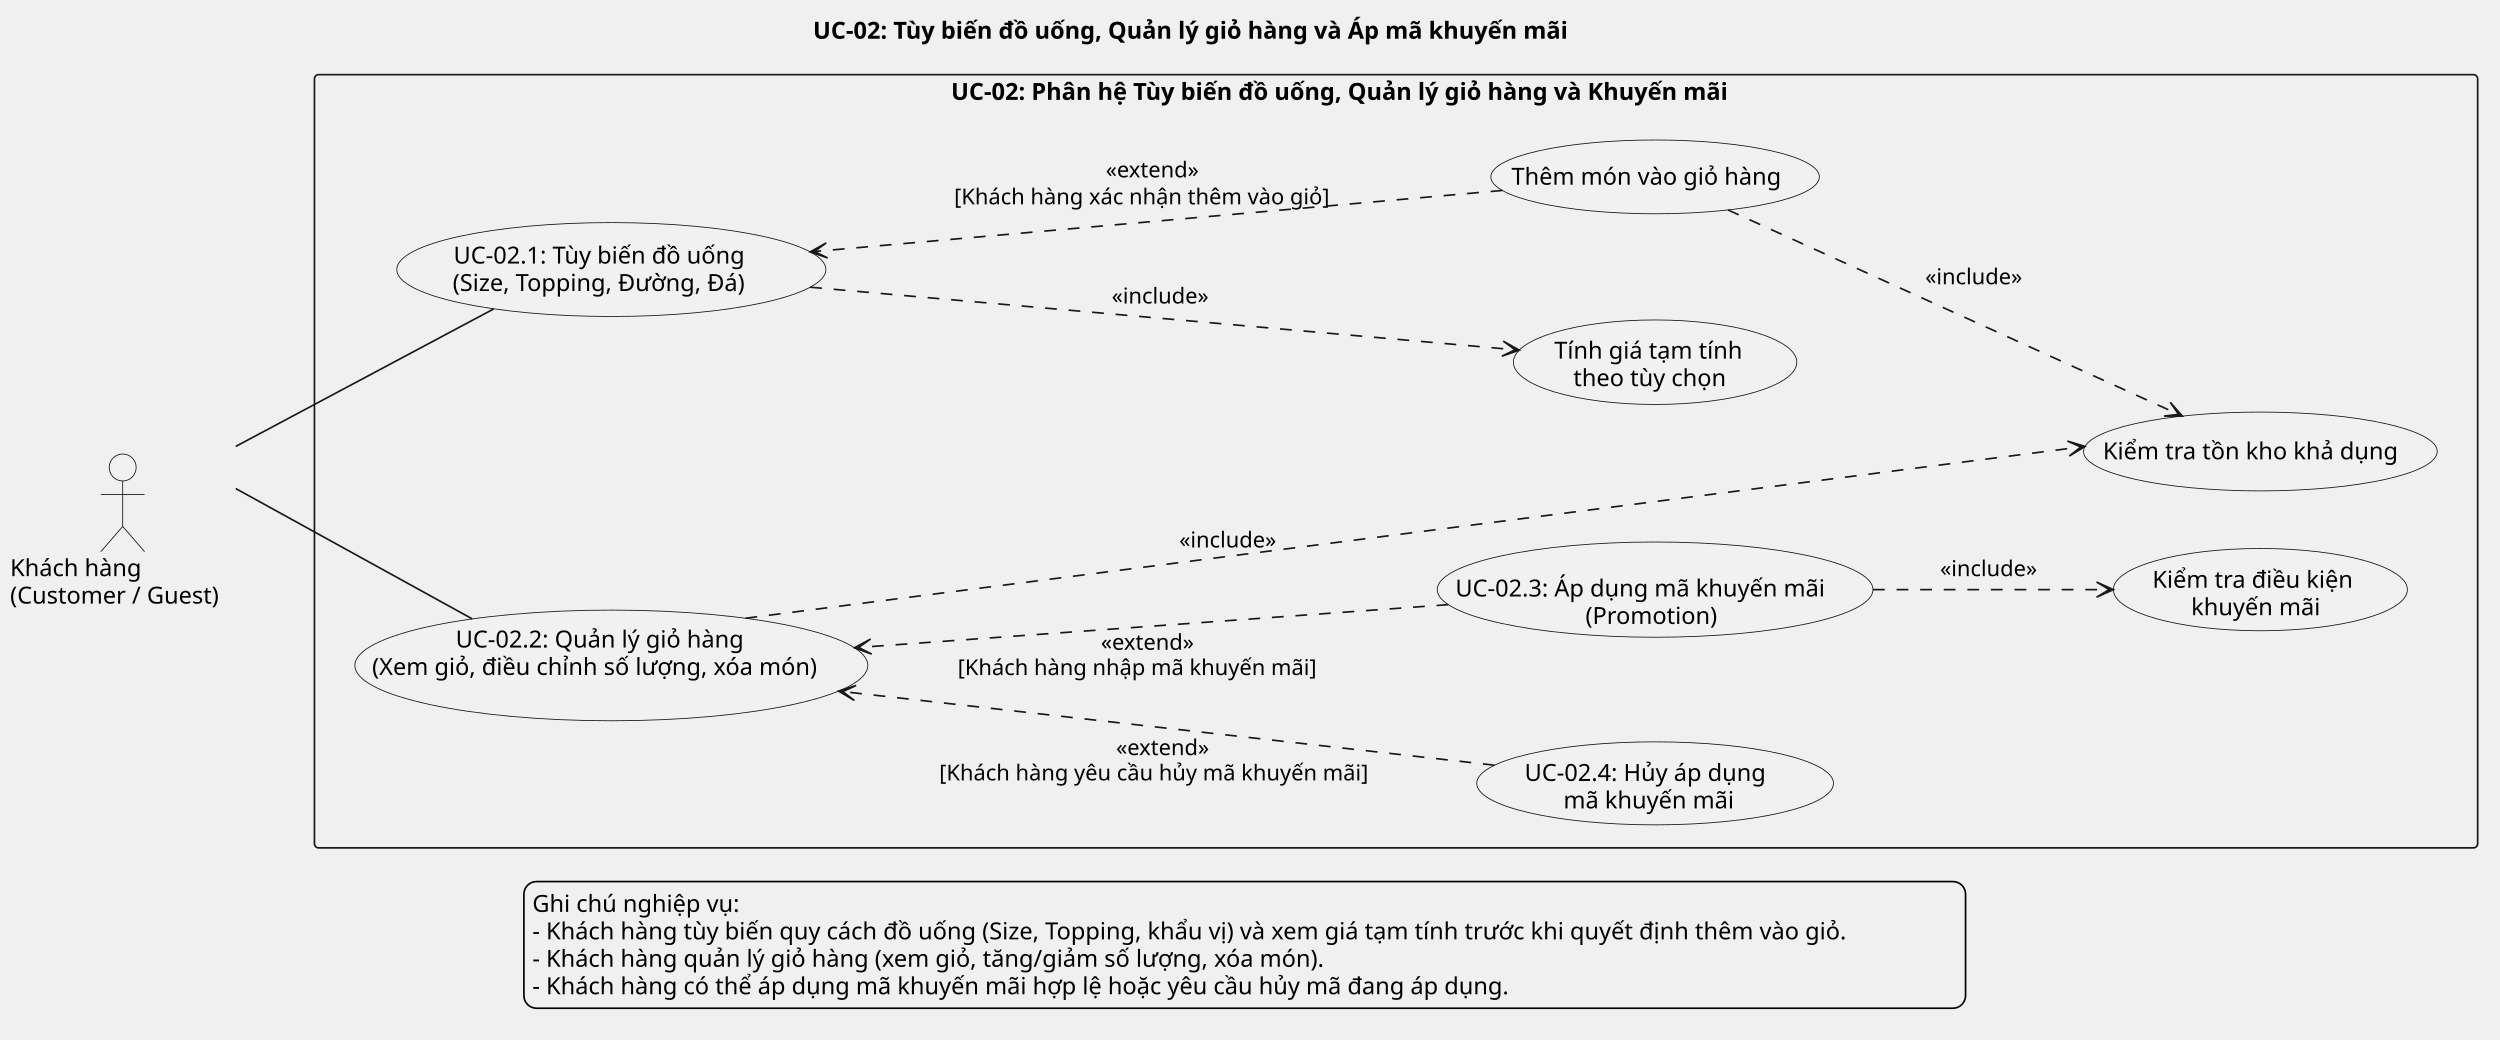
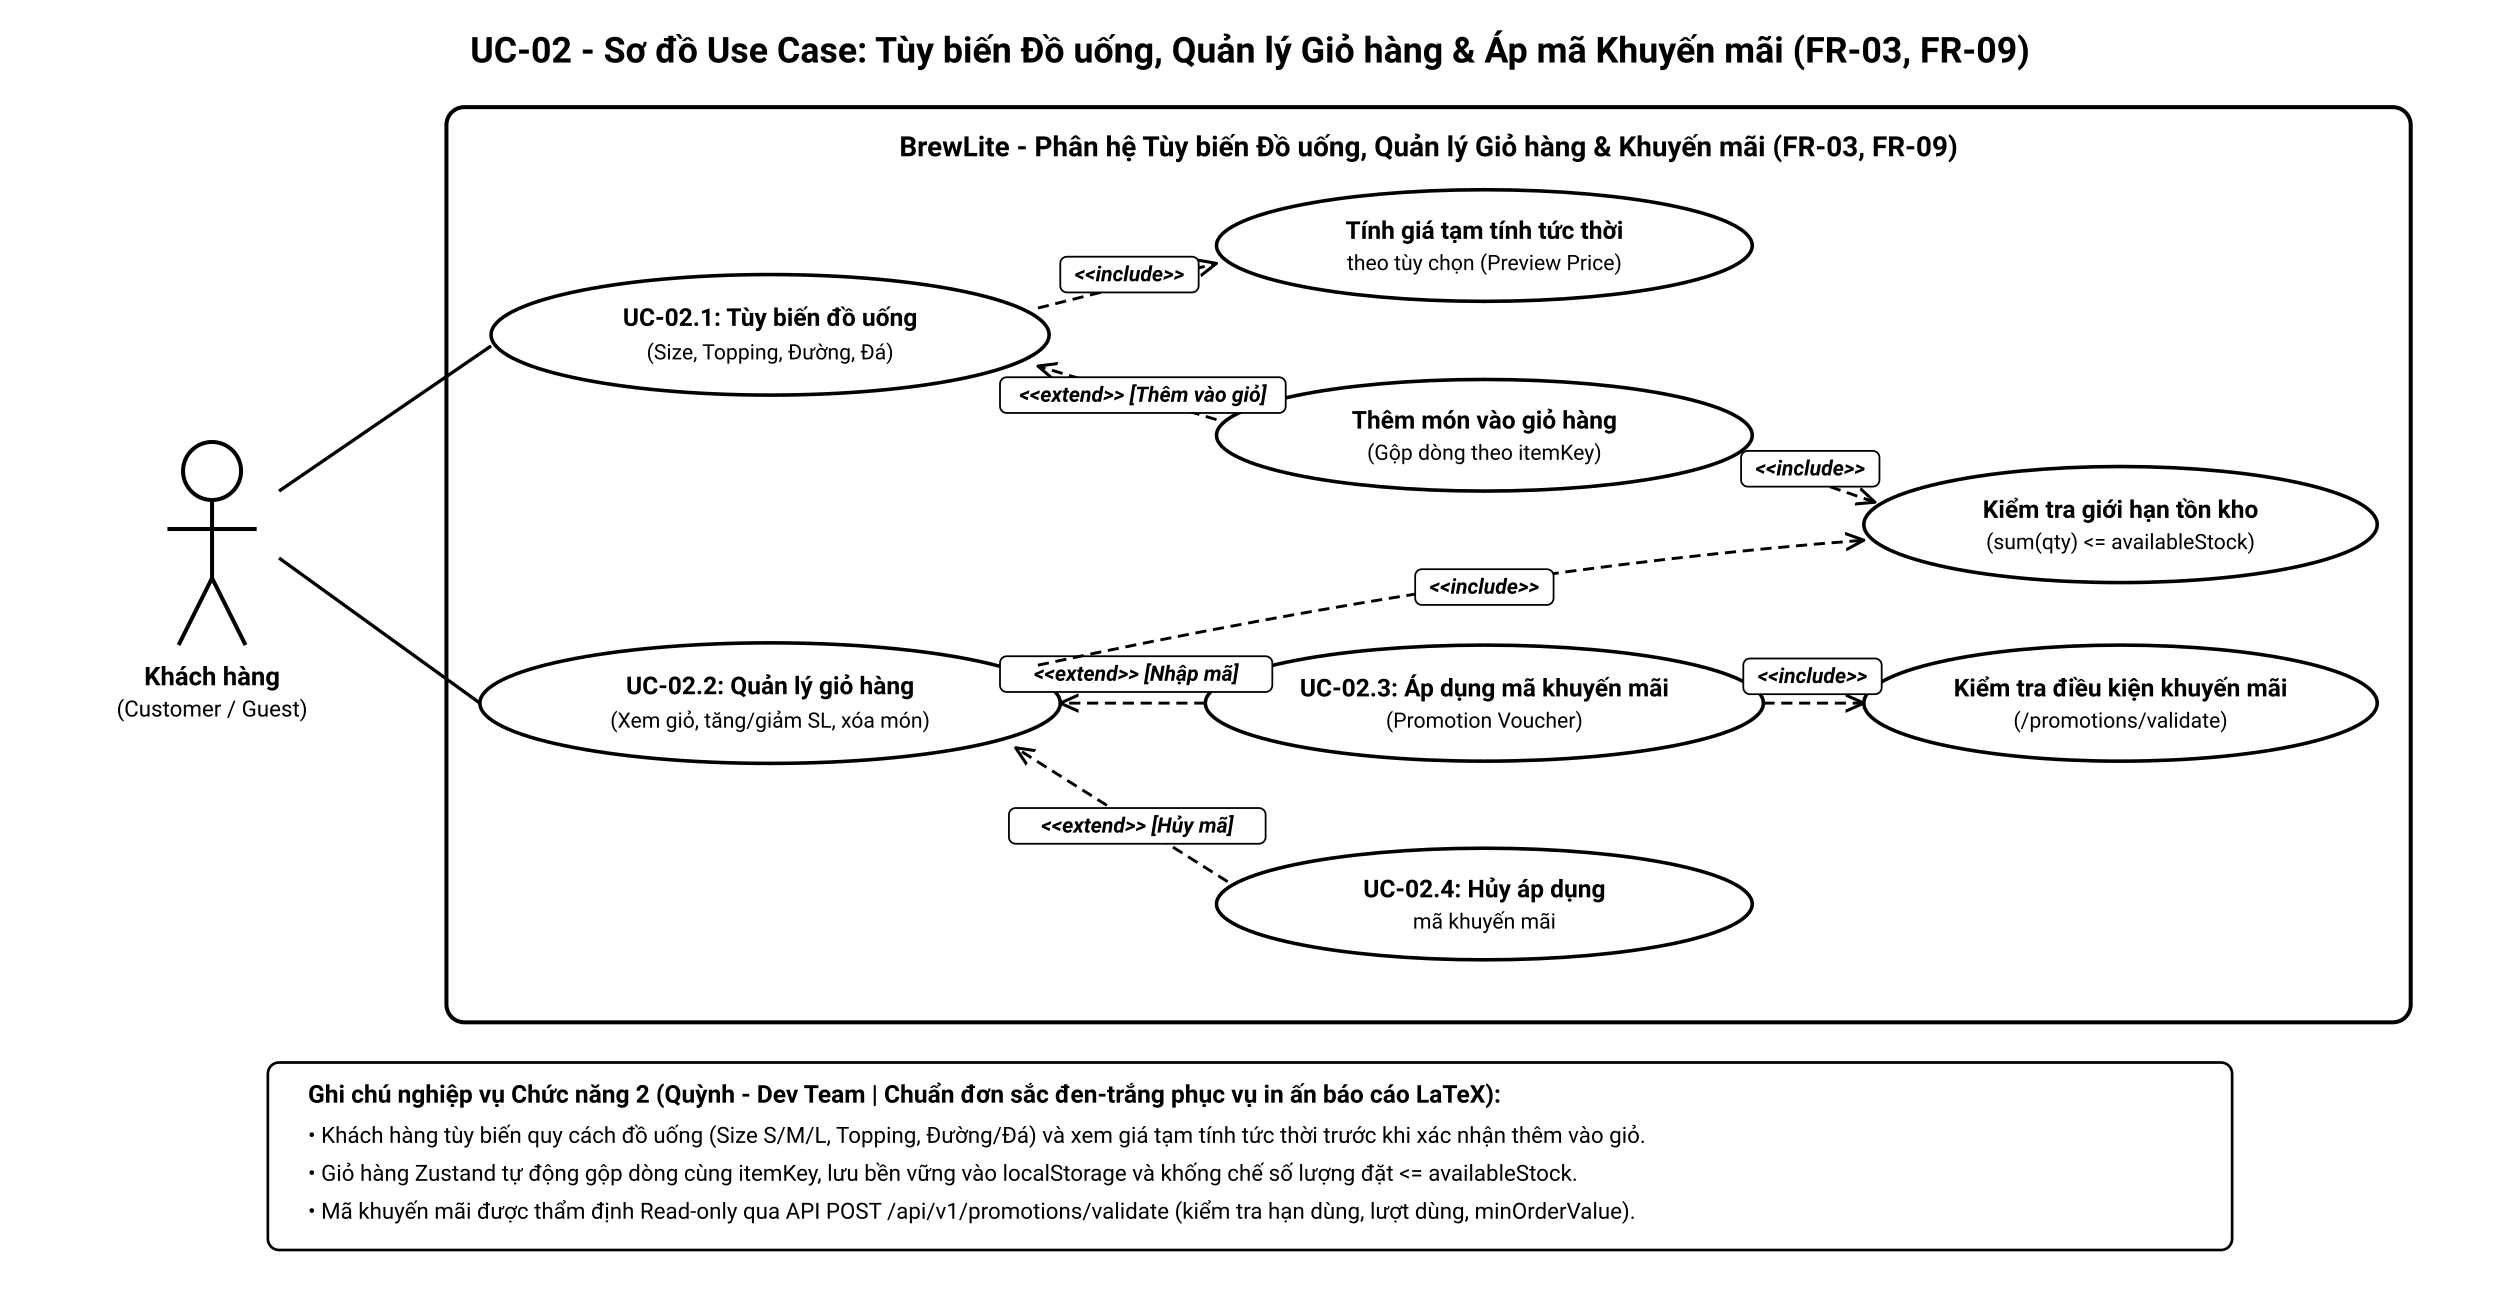
- <svg xmlns="http://www.w3.org/2000/svg" version="1.1" data-diagram-type="DESCRIPTION" style="width:1484px;height:617px;background:#FFFFFF;" width="1484px" height="617px" viewBox="0 0 1484 617" zoomAndPan="magnify" preserveAspectRatio="none" contentStyleType="text/css">
-   <defs />
-   <g font-family="sans-serif" lengthAdjust="spacing">
-     <g class="title" data-source-line="8">
-       <text x="482.604" y="22.995" fill="#000" font-size="14" textLength="512.531" font-weight="700">UC-02: Tùy biến đồ uống, Quản lý giỏ hàng và Áp mã khuyến mãi</text>
-     </g>
-     <g class="cluster" data-qualified-name="UC-02. Ph.n h. T.y bi.n .. u.ng. Qu.n l. gi. h.ng v. Khuy.n m.i" id="ent0002" data-source-line="12">
-       <rect x="186.66" y="44.297" width="1284.08" height="459" fill="none" style="stroke:#181818;stroke-width:1;" rx="2.5" ry="2.5" />
-       <text x="564.559" y="59.292" fill="#000" font-size="14" textLength="528.281" font-weight="700">UC-02: Phân hệ Tùy biến đồ uống, Quản lý giỏ hàng và Khuyến mãi</text>
-     </g>
-     <g class="entity" data-qualified-name="UC-02. Ph.n h. T.y bi.n .. u.ng. Qu.n l. gi. h.ng v. Khuy.n m.i.UC_Customize" id="ent0003" data-source-line="14">
-       <ellipse cx="362.898" cy="160.001" rx="127.358" ry="27.872" fill="#F1F1F1" style="stroke:#181818;stroke-width:0.5;" />
-       <text x="269.204" y="156.444" fill="#000" font-size="14" textLength="187.387">UC-02.1: Tùy biến đồ uống</text>
-       <text x="268.709" y="172.741" fill="#000" font-size="14" textLength="188.378">(Size, Topping, Đường, Đá)</text>
-     </g>
-     <g class="entity" data-qualified-name="UC-02. Ph.n h. T.y bi.n .. u.ng. Qu.n l. gi. h.ng v. Khuy.n m.i.UC_CalcPrice" id="ent0004" data-source-line="15">
-       <ellipse cx="982.467" cy="215.003" rx="84.117" ry="25.083" fill="#F1F1F1" style="stroke:#181818;stroke-width:0.5;" />
-       <text x="922.605" y="212.898" fill="#000" font-size="14" textLength="119.725">Tính giá tạm tính</text>
-       <text x="933.918" y="229.194" fill="#000" font-size="14" textLength="97.098">theo tùy chọn</text>
-     </g>
-     <g class="entity" data-qualified-name="UC-02. Ph.n h. T.y bi.n .. u.ng. Qu.n l. gi. h.ng v. Khuy.n m.i.UC_AddToCart" id="ent0005" data-source-line="16">
-       <ellipse cx="982.472" cy="105.000" rx="97.502" ry="21.9" fill="#F1F1F1" style="stroke:#181818;stroke-width:0.5;" />
-       <text x="897.204" y="109.649" fill="#000" font-size="14" textLength="170.536">Thêm món vào giỏ hàng</text>
-     </g>
-     <g class="entity" data-qualified-name="UC-02. Ph.n h. T.y bi.n .. u.ng. Qu.n l. gi. h.ng v. Khuy.n m.i.UC_ManageCart" id="ent0006" data-source-line="20">
-       <ellipse cx="362.899" cy="395.000" rx="152.239" ry="32.848" fill="#F1F1F1" style="stroke:#181818;stroke-width:0.5;" />
-       <text x="270.48" y="384.361" fill="#000" font-size="14" textLength="184.837">UC-02.2: Quản lý giỏ hàng</text>
-       <text x="220.858" y="400.657" fill="#000" font-size="14" textLength="284.081">(Xem giỏ, điều chỉnh số lượng, xóa món)</text>
-     </g>
-     <g class="entity" data-qualified-name="UC-02. Ph.n h. T.y bi.n .. u.ng. Qu.n l. gi. h.ng v. Khuy.n m.i.UC_RemovePromo" id="ent0007" data-source-line="21">
-       <ellipse cx="982.473" cy="464.997" rx="105.883" ry="24.637" fill="#F1F1F1" style="stroke:#181818;stroke-width:0.5;" />
-       <text x="904.981" y="463.561" fill="#000" font-size="14" textLength="154.984">UC-02.4: Hủy áp dụng</text>
-       <text x="928.049" y="479.858" fill="#000" font-size="14" textLength="108.849">mã khuyến mãi</text>
-     </g>
-     <g class="entity" data-qualified-name="UC-02. Ph.n h. T.y bi.n .. u.ng. Qu.n l. gi. h.ng v. Khuy.n m.i.UC_ApplyPromo" id="ent0008" data-source-line="22">
-       <ellipse cx="982.473" cy="350.000" rx="129.333" ry="28.267" fill="#F1F1F1" style="stroke:#181818;stroke-width:0.5;" />
-       <text x="863.9" y="354.077" fill="#000" font-size="14" textLength="237.146">UC-02.3: Áp dụng mã khuyến mãi</text>
-       <text x="941.119" y="370.374" fill="#000" font-size="14" textLength="82.708">(Promotion)</text>
-     </g>
-     <g class="entity" data-qualified-name="UC-02. Ph.n h. T.y bi.n .. u.ng. Qu.n l. gi. h.ng v. Khuy.n m.i.UC_CheckStock" id="ent0009" data-source-line="26">
-       <ellipse cx="1341.768" cy="268.000" rx="104.968" ry="23.394" fill="#F1F1F1" style="stroke:#181818;stroke-width:0.5;" />
-       <text x="1248.293" y="272.649" fill="#000" font-size="14" textLength="186.949">Kiểm tra tồn kho khả dụng</text>
-     </g>
-     <g class="entity" data-qualified-name="UC-02. Ph.n h. T.y bi.n .. u.ng. Qu.n l. gi. h.ng v. Khuy.n m.i.UC_ValidatePromo" id="ent0010" data-source-line="27">
-       <ellipse cx="1341.766" cy="349.999" rx="87.266" ry="24.417" fill="#F1F1F1" style="stroke:#181818;stroke-width:0.5;" />
-       <text x="1277.645" y="348.900" fill="#000" font-size="14" textLength="128.242">Kiểm tra điều kiện</text>
-       <text x="1300.675" y="365.197" fill="#000" font-size="14" textLength="82.182">khuyến mãi</text>
-     </g>
-     <g class="entity" data-qualified-name="Customer" id="ent0001" data-source-line="10">
-       <ellipse cx="72.832" cy="277.500" rx="8" ry="8" fill="#F1F1F1" style="stroke:#181818;stroke-width:0.5;" />
-       <path d="M72.832,285.500 L72.832,312.500 M59.832,293.500 L85.832,293.500 M72.832,312.500 L59.832,327.500 M72.832,312.500 L85.832,327.500" style="stroke:#181818;stroke-width:0.5;" fill="none" />
-       <text x="6" y="341.995" fill="#000" font-size="14" textLength="82.865">Khách hàng</text>
-       <text x="6" y="358.292" fill="#000" font-size="14" textLength="133.663">(Customer / Guest)</text>
-     </g>
-     <g class="link" data-entity-1="ent0001" data-entity-2="ent0003" id="lnk11" data-source-line="30" data-link-type="association">
-       <path d="M139.920,265.000 L293.157,183.323" style="stroke:#181818;stroke-width:1;" fill="none" id="Customer-to-UC_Customize" />
-     </g>
-     <g class="link" data-entity-1="ent0001" data-entity-2="ent0006" id="lnk12" data-source-line="31" data-link-type="association">
-       <path d="M139.920,290.000 L280.361,367.399" style="stroke:#181818;stroke-width:1;" fill="none" id="Customer-to-UC_ManageCart" />
-     </g>
-     <g class="link" data-entity-1="ent0003" data-entity-2="ent0004" id="lnk13" data-source-line="33" data-link-type="dependency">
-       <path d="M480.916,170.478 L899.357,207.625" style="stroke:#181818;stroke-width:1;stroke-dasharray:7,7;" fill="none" id="UC_Customize-to-UC_CalcPrice" />
-       <polygon points="901.847,207.846,891.488,211.444,899.357,207.625,892.284,202.479,901.847,207.846" fill="#181818" style="stroke:#181818;stroke-width:1;stroke-linejoin:miter;stroke-miterlimit:10;" />
-       <text x="659.88" y="180.16" fill="#000" font-size="13" textLength="63.007">«include»</text>
-     </g>
-     <g class="link" data-entity-1="ent0003" data-entity-2="ent0005" id="lnk14" data-source-line="34" data-link-type="dependency">
-       <path d="M891.795,113.050 L483.406,149.303" style="stroke:#181818;stroke-width:1;stroke-dasharray:7,7;" fill="none" id="UC_Customize-backto-UC_AddToCart" />
-       <polygon points="480.916,149.524,490.479,144.158,483.406,149.303,491.275,153.122,480.916,149.524" fill="#181818" style="stroke:#181818;stroke-width:1;stroke-linejoin:miter;stroke-miterlimit:10;" />
-       <text x="656.36" y="105.29" fill="#000" font-size="13" textLength="60.437">«extend»</text>
-       <text x="566.36" y="121.29" fill="#000" font-size="13" textLength="242.668">[Khách hàng xác nhận thêm vào giỏ]</text>
-     </g>
-     <g class="link" data-entity-1="ent0005" data-entity-2="ent0009" id="lnk15" data-source-line="35" data-link-type="dependency">
-       <path d="M1025.734,124.626 L1293.208,245.970" style="stroke:#181818;stroke-width:1;stroke-dasharray:7,7;" fill="none" id="UC_AddToCart-to-UC_CheckStock" />
-       <polygon points="1295.485,247.003,1284.519,246.970,1293.208,245.970,1288.237,238.773,1295.485,247.003" fill="#181818" style="stroke:#181818;stroke-width:1;stroke-linejoin:miter;stroke-miterlimit:10;" />
-       <text x="1142.81" y="168.74" fill="#000" font-size="13" textLength="63.007">«include»</text>
-     </g>
-     <g class="link" data-entity-1="ent0006" data-entity-2="ent0009" id="lnk16" data-source-line="37" data-link-type="dependency">
-       <path d="M442.501,367.000 L1235.187,265.318" style="stroke:#181818;stroke-width:1;stroke-dasharray:7,7;" fill="none" id="UC_ManageCart-to-UC_CheckStock" />
-       <polygon points="1237.667,265.000,1228.320,270.736,1235.187,265.318,1227.175,261.809,1237.667,265.000" fill="#181818" style="stroke:#181818;stroke-width:1;stroke-linejoin:miter;stroke-miterlimit:10;" />
-       <text x="700.00" y="324.97" fill="#000" font-size="13" textLength="63.007">«include»</text>
-     </g>
-     <g class="link" data-entity-1="ent0006" data-entity-2="ent0007" id="lnk17" data-source-line="38" data-link-type="dependency">
-       <path d="M887.224,454.236 L500.253,410.518" style="stroke:#181818;stroke-width:1;stroke-dasharray:7,7;" fill="none" id="UC_ManageCart-backto-UC_RemovePromo" />
-       <polygon points="497.768,410.237,508.210,406.888,500.253,410.518,507.200,415.831,497.768,410.237" fill="#181818" style="stroke:#181818;stroke-width:1;stroke-linejoin:miter;stroke-miterlimit:10;" />
-       <text x="662.50" y="448.24" fill="#000" font-size="13" textLength="60.437">«extend»</text>
-       <text x="557.50" y="463.24" fill="#000" font-size="13" textLength="277.685">[Khách hàng yêu cầu hủy mã khuyến mãi]</text>
-     </g>
-     <g class="link" data-entity-1="ent0006" data-entity-2="ent0008" id="lnk18" data-source-line="39" data-link-type="dependency">
-       <path d="M859.739,358.914 L509.676,384.339" style="stroke:#181818;stroke-width:1;stroke-dasharray:7,7;" fill="none" id="UC_ManageCart-backto-UC_ApplyPromo" />
-       <polygon points="507.183,384.521,516.831,379.308,509.676,384.339,517.483,388.284,507.183,384.521" fill="#181818" style="stroke:#181818;stroke-width:1;stroke-linejoin:miter;stroke-miterlimit:10;" />
-       <text x="653.46" y="385.72" fill="#000" font-size="13" textLength="60.437">«extend»</text>
-       <text x="568.46" y="400.72" fill="#000" font-size="13" textLength="230.706">[Khách hàng nhập mã khuyến mãi]</text>
-     </g>
-     <g class="link" data-entity-1="ent0008" data-entity-2="ent0010" id="lnk19" data-source-line="41" data-link-type="dependency">
-       <path d="M1111.806,350.000 L1252.000,349.999" style="stroke:#181818;stroke-width:1;stroke-dasharray:7,7;" fill="none" id="UC_ApplyPromo-to-UC_ValidatePromo" />
-       <polygon points="1254.500,349.999,1244.500,354.499,1252.000,349.999,1244.500,345.499,1254.500,349.999" fill="#181818" style="stroke:#181818;stroke-width:1;stroke-linejoin:miter;stroke-miterlimit:10;" />
-       <text x="1151.65" y="342.00" fill="#000" font-size="13" textLength="63.007">«include»</text>
-     </g>
-     <g class="legend" data-source-line="44">
-       <rect x="310.982" y="523.297" width="855.776" height="75.188" fill="none" style="stroke:#000;stroke-width:1;" rx="7.5" ry="7.5" />
-       <text x="315.982" y="541.292" fill="#000" font-size="14" textLength="132.303">Ghi chú nghiệp vụ:</text>
-       <text x="315.982" y="557.589" fill="#000" font-size="14" textLength="845.776">- Khách hàng tùy biến quy cách đồ uống (Size, Topping, khẩu vị) và xem giá tạm tính trước khi quyết định thêm vào giỏ.</text>
-       <text x="315.982" y="573.886" fill="#000" font-size="14" textLength="504.403">- Khách hàng quản lý giỏ hàng (xem giỏ, tăng/giảm số lượng, xóa món).</text>
-       <text x="315.982" y="590.183" fill="#000" font-size="14" textLength="624.565">- Khách hàng có thể áp dụng mã khuyến mãi hợp lệ hoặc yêu cầu hủy mã đang áp dụng.</text>
-     </g>
+ <svg xmlns="http://www.w3.org/2000/svg" viewBox="0 0 1120 580" width="1120" height="580" style="background-color: #ffffff; font-family: -apple-system, BlinkMacSystemFont, 'Segoe UI', Roboto, Helvetica, Arial, sans-serif;">
+   <defs>
+     <marker id="arrow-open" viewBox="0 0 10 10" refX="9" refY="5" markerWidth="7" markerHeight="7" orient="auto-start-reverse">
+       <path d="M 0 1 L 9 5 L 0 9" fill="none" stroke="#000000" stroke-width="1.5" stroke-linecap="round" stroke-linejoin="round" />
+     </marker>
+     <style>
+       .title { font-size: 16px; font-weight: 700; fill: #000000; text-anchor: middle; }
+       .boundary-box { fill: #ffffff; stroke: #000000; stroke-width: 1.8; rx: 8; ry: 8; }
+       .boundary-title { font-size: 12.5px; font-weight: 700; fill: #000000; text-anchor: middle; }
+       .actor-title { font-size: 11.5px; font-weight: 700; fill: #000000; text-anchor: middle; }
+       .actor-sub { font-size: 10px; fill: #000000; text-anchor: middle; }
+       .uc-ellipse { fill: #ffffff; stroke: #000000; stroke-width: 1.6; }
+       .uc-title { font-size: 11px; font-weight: 700; fill: #000000; text-anchor: middle; }
+       .uc-sub { font-size: 9.5px; fill: #000000; text-anchor: middle; }
+       .assoc-line { stroke: #000000; stroke-width: 1.5; fill: none; }
+       .dep-line { stroke: #000000; stroke-width: 1.3; stroke-dasharray: 5,3; fill: none; marker-end: url(#arrow-open); }
+       .rel-tag-bg { fill: #ffffff; stroke: #000000; stroke-width: 0.8; rx: 3; ry: 3; }
+       .rel-label { font-size: 9.5px; font-style: italic; font-weight: 600; fill: #000000; text-anchor: middle; }
+       .legend-box { fill: #ffffff; stroke: #000000; stroke-width: 1.2; rx: 5; ry: 5; }
+       .legend-title { font-size: 11px; font-weight: 700; fill: #000000; }
+       .legend-text { font-size: 10px; fill: #000000; }
+     </style>
+   </defs>
+   <rect width="100%" height="100%" fill="#ffffff" />
+   <text x="560" y="28" class="title">UC-02 - Sơ đồ Use Case: Tùy biến Đồ uống, Quản lý Giỏ hàng &amp; Áp mã Khuyến mãi (FR-03, FR-09)</text>
+   <rect x="200" y="48" width="880" height="410" class="boundary-box" />
+   <text x="640" y="70" class="boundary-title">BrewLite - Phân hệ Tùy biến Đồ uống, Quản lý Giỏ hàng &amp; Khuyến mãi (FR-03, FR-09)</text>
+   <g transform="translate(95, 235)">
+     <circle cx="0" cy="-24" r="13" fill="#ffffff" stroke="#000000" stroke-width="1.8" />
+     <line x1="0" y1="-11" x2="0" y2="24" stroke="#000000" stroke-width="1.8" />
+     <line x1="-20" y1="2" x2="20" y2="2" stroke="#000000" stroke-width="1.8" />
+     <line x1="0" y1="24" x2="-15" y2="54" stroke="#000000" stroke-width="1.8" />
+     <line x1="0" y1="24" x2="15" y2="54" stroke="#000000" stroke-width="1.8" />
+     <text x="0" y="72" class="actor-title">Khách hàng</text>
+     <text x="0" y="86" class="actor-sub">(Customer / Guest)</text>
  </g>
+   <g transform="translate(345, 150)">
+     <ellipse cx="0" cy="0" rx="125" ry="27" class="uc-ellipse" />
+     <text x="0" y="-4" class="uc-title">UC-02.1: Tùy biến đồ uống</text>
+     <text x="0" y="11" class="uc-sub">(Size, Topping, Đường, Đá)</text>
+   </g>
+   <g transform="translate(345, 315)">
+     <ellipse cx="0" cy="0" rx="130" ry="27" class="uc-ellipse" />
+     <text x="0" y="-4" class="uc-title">UC-02.2: Quản lý giỏ hàng</text>
+     <text x="0" y="11" class="uc-sub">(Xem giỏ, tăng/giảm SL, xóa món)</text>
+   </g>
+   <g transform="translate(665, 110)">
+     <ellipse cx="0" cy="0" rx="120" ry="25" class="uc-ellipse" />
+     <text x="0" y="-3" class="uc-title">Tính giá tạm tính tức thời</text>
+     <text x="0" y="11" class="uc-sub">theo tùy chọn (Preview Price)</text>
+   </g>
+   <g transform="translate(665, 195)">
+     <ellipse cx="0" cy="0" rx="120" ry="25" class="uc-ellipse" />
+     <text x="0" y="-3" class="uc-title">Thêm món vào giỏ hàng</text>
+     <text x="0" y="11" class="uc-sub">(Gộp dòng theo itemKey)</text>
+   </g>
+   <g transform="translate(665, 315)">
+     <ellipse cx="0" cy="0" rx="125" ry="26" class="uc-ellipse" />
+     <text x="0" y="-3" class="uc-title">UC-02.3: Áp dụng mã khuyến mãi</text>
+     <text x="0" y="11" class="uc-sub">(Promotion Voucher)</text>
+   </g>
+   <g transform="translate(665, 405)">
+     <ellipse cx="0" cy="0" rx="120" ry="25" class="uc-ellipse" />
+     <text x="0" y="-3" class="uc-title">UC-02.4: Hủy áp dụng</text>
+     <text x="0" y="11" class="uc-sub">mã khuyến mãi</text>
+   </g>
+   <g transform="translate(950, 235)">
+     <ellipse cx="0" cy="0" rx="115" ry="26" class="uc-ellipse" />
+     <text x="0" y="-3" class="uc-title">Kiểm tra giới hạn tồn kho</text>
+     <text x="0" y="11" class="uc-sub">(sum(qty) &lt;= availableStock)</text>
+   </g>
+   <g transform="translate(950, 315)">
+     <ellipse cx="0" cy="0" rx="115" ry="26" class="uc-ellipse" />
+     <text x="0" y="-3" class="uc-title">Kiểm tra điều kiện khuyến mãi</text>
+     <text x="0" y="11" class="uc-sub">(/promotions/validate)</text>
+   </g>
+   <line x1="125" y1="220" x2="220" y2="155" class="assoc-line" />
+   <line x1="125" y1="250" x2="215" y2="315" class="assoc-line" />
+   <line x1="465" y1="138" x2="545" y2="118" class="dep-line" />
+   <rect x="475" y="115" width="62" height="16" class="rel-tag-bg" />
+   <text x="506" y="126" class="rel-label">&lt;&lt;include&gt;&gt;</text>
+   <line x1="545" y1="188" x2="465" y2="164" class="dep-line" />
+   <rect x="448" y="169" width="128" height="16" class="rel-tag-bg" />
+   <text x="512" y="180" class="rel-label">&lt;&lt;extend&gt;&gt; [Thêm vào giỏ]</text>
+   <line x1="540" y1="315" x2="475" y2="315" class="dep-line" />
+   <rect x="448" y="294" width="122" height="16" class="rel-tag-bg" />
+   <text x="509" y="305" class="rel-label">&lt;&lt;extend&gt;&gt; [Nhập mã]</text>
+   <line x1="550" y1="395" x2="455" y2="335" class="dep-line" />
+   <rect x="452" y="362" width="115" height="16" class="rel-tag-bg" />
+   <text x="509.5" y="373" class="rel-label">&lt;&lt;extend&gt;&gt; [Hủy mã]</text>
+   <line x1="782" y1="205" x2="840" y2="225" class="dep-line" />
+   <rect x="780" y="202" width="62" height="16" class="rel-tag-bg" />
+   <text x="811" y="213" class="rel-label">&lt;&lt;include&gt;&gt;</text>
+   <path d="M 465 298 Q 665 255 835 242" class="dep-line" />
+   <rect x="634" y="255" width="62" height="16" class="rel-tag-bg" />
+   <text x="665" y="266" class="rel-label">&lt;&lt;include&gt;&gt;</text>
+   <line x1="790" y1="315" x2="835" y2="315" class="dep-line" />
+   <rect x="781" y="295" width="62" height="16" class="rel-tag-bg" />
+   <text x="812" y="306" class="rel-label">&lt;&lt;include&gt;&gt;</text>
+   <rect x="120" y="476" width="880" height="84" class="legend-box" />
+   <text x="138" y="494" class="legend-title">Ghi chú nghiệp vụ Chức năng 2 (Quỳnh - Dev Team | Chuẩn đơn sắc đen-trắng phục vụ in ấn báo cáo LaTeX):</text>
+   <text x="138" y="512" class="legend-text">• Khách hàng tùy biến quy cách đồ uống (Size S/M/L, Topping, Đường/Đá) và xem giá tạm tính tức thời trước khi xác nhận thêm vào giỏ.</text>
+   <text x="138" y="529" class="legend-text">• Giỏ hàng Zustand tự động gộp dòng cùng itemKey, lưu bền vững vào localStorage và khống chế số lượng đặt &lt;= availableStock.</text>
+   <text x="138" y="546" class="legend-text">• Mã khuyến mãi được thẩm định Read-only qua API POST /api/v1/promotions/validate (kiểm tra hạn dùng, lượt dùng, minOrderValue).</text>
</svg>
